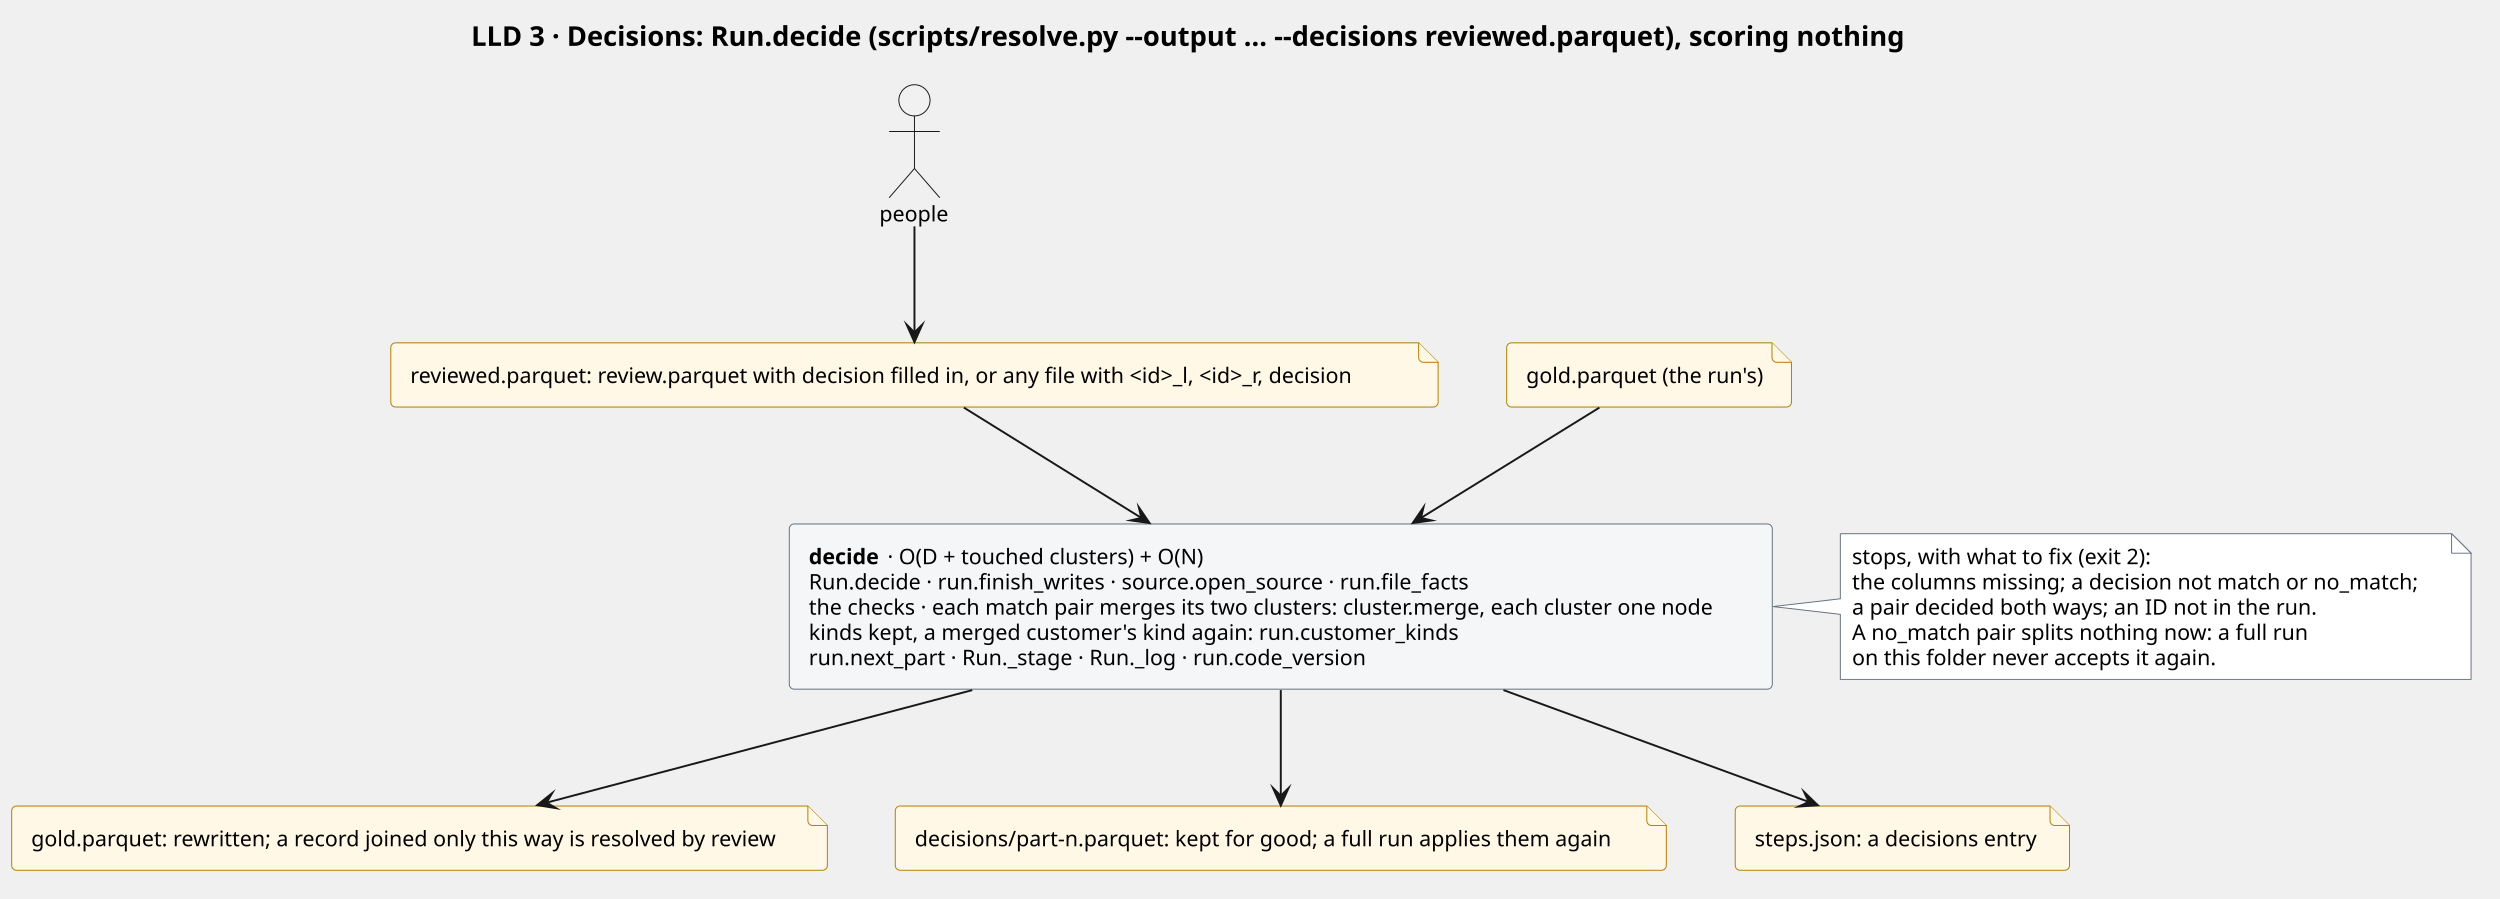
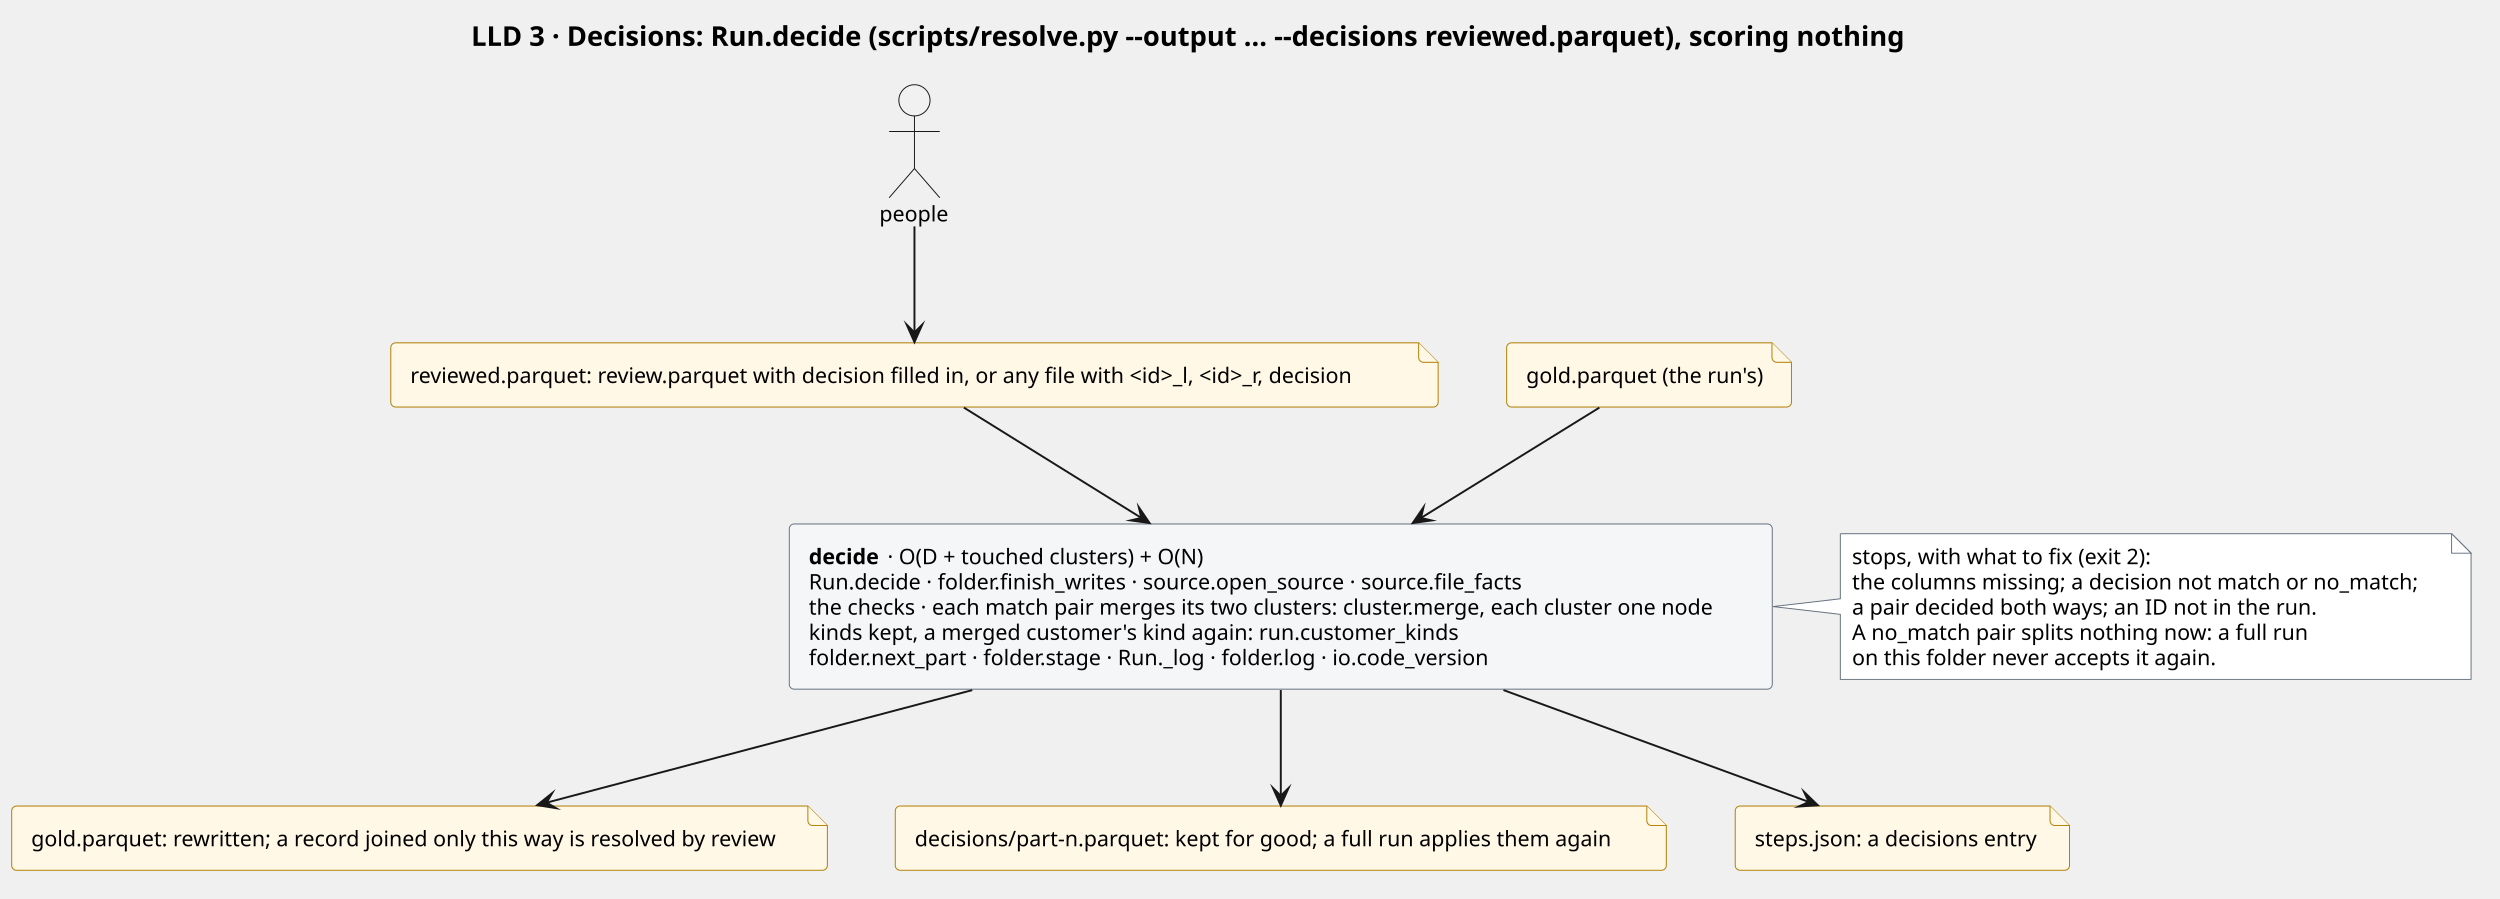
<svg xmlns="http://www.w3.org/2000/svg" version="1.1" data-diagram-type="DESCRIPTION" style="width:1283px;height:461px;background:#FFFFFF;" width="1283px" height="461px" viewBox="0 0 1283 461" zoomAndPan="magnify" preserveAspectRatio="none" contentStyleType="text/css">
  <defs />
  <g font-family="sans-serif" lengthAdjust="spacing">
    <g class="title" data-source-line="1">
      <text x="241.78" y="23.535" fill="#000" font-size="14" textLength="792.593" font-weight="700">LLD 3 · Decisions: Run.decide (scripts/resolve.py --output … --decisions reviewed.parquet), scoring nothing</text>
    </g>
    <g class="entity" data-qualified-name="people" id="ent0001" data-source-line="16">
      <ellipse cx="469.3" cy="51.488" rx="8" ry="8" fill="#F1F1F1" style="stroke:#181818;stroke-width:0.5;" />
      <path d="M469.3,59.488 L469.3,86.488 M456.3,67.488 L482.3,67.488 M469.3,86.488 L456.3,101.488 M469.3,86.488 L482.3,101.488" style="stroke:#181818;stroke-width:0.5;" fill="none" />
      <text x="451.28" y="113.623" fill="#000" font-size="11" textLength="36.04">people</text>
    </g>
    <g class="entity" data-qualified-name="f_decided" id="ent0002" data-source-line="17">
      <path d="M200.55,178.438 L200.55,206.393 A2.5,2.5 0 0 0 203.05,208.893 L735.555,208.893 A2.5,2.5 0 0 0 738.055,206.393 L738.055,185.938 L728.055,175.938 L203.05,175.938 A2.5,2.5 0 0 0 200.55,178.438" style="stroke:#B07D00;stroke-width:0.5;" fill="#FFF8E6" />
      <path d="M728.055,175.938 L728.055,183.438 A2.5,2.5 0 0 0 730.555,185.938 L738.055,185.938" style="stroke:#B07D00;stroke-width:0.5;" fill="#FFF8E6" />
      <text x="210.55" y="196.573" fill="#000" font-size="11" textLength="517.505">reviewed.parquet: review.parquet with decision filled in, or any file with &lt;id&gt;_l, &lt;id&gt;_r, decision</text>
    </g>
    <g class="entity" data-qualified-name="f_gold_in" id="ent0003" data-source-line="18">
      <path d="M773.22,178.438 L773.22,206.393 A2.5,2.5 0 0 0 775.72,208.893 L916.876,208.893 A2.5,2.5 0 0 0 919.376,206.393 L919.376,185.938 L909.376,175.938 L775.72,175.938 A2.5,2.5 0 0 0 773.22,178.438" style="stroke:#B07D00;stroke-width:0.5;" fill="#FFF8E6" />
      <path d="M909.376,175.938 L909.376,183.438 A2.5,2.5 0 0 0 911.876,185.938 L919.376,185.938" style="stroke:#B07D00;stroke-width:0.5;" fill="#FFF8E6" />
      <text x="783.22" y="196.573" fill="#000" font-size="11" textLength="126.156">gold.parquet (the run's)</text>
    </g>
    <g class="entity" data-qualified-name="decide" id="ent0004" data-source-line="20">
      <rect x="405.07" y="268.898" width="504.462" height="84.775" fill="#F4F6F8" style="stroke:#65717E;stroke-width:0.5;" rx="2.5" ry="2.5" />
      <text x="415.07" y="289.533" fill="#000" font-size="11" textLength="36.899" font-weight="700">decide</text>
      <text x="455.45" y="289.533" fill="#000" font-size="11" textLength="174.426">· O(D + touched clusters) + O(N)</text>
-       <text x="415.07" y="302.488" fill="#000" font-size="11" textLength="354.804">Run.decide · run.finish_writes · source.open_source · run.file_facts</text>
+       <text x="415.07" y="302.488" fill="#000" font-size="11" textLength="385.483">Run.decide · folder.finish_writes · source.open_source · source.file_facts</text>
      <text x="415.07" y="315.443" fill="#000" font-size="11" textLength="484.462">the checks · each match pair merges its two clusters: cluster.merge, each cluster one node</text>
      <text x="415.07" y="328.398" fill="#000" font-size="11" textLength="347.048">kinds kept, a merged customer's kind again: run.customer_kinds</text>
-       <text x="415.07" y="341.353" fill="#000" font-size="11" textLength="299.917">run.next_part · Run._stage · Run._log · run.code_version</text>
+       <text x="415.07" y="341.353" fill="#000" font-size="11" textLength="372.754">folder.next_part · folder.stage · Run._log · folder.log · io.code_version</text>
    </g>
    <g class="entity" data-qualified-name="GMN5" id="ent0006" data-source-line="23">
      <path d="M944.46,273.898 L944.46,307.288 L909.86,311.288 L944.46,315.288 L944.46,348.674 A0,0 0 0 0 944.46,348.674 L1268.153,348.674 A0,0 0 0 0 1268.153,348.674 L1268.153,283.898 L1258.153,273.898 L944.46,273.898 A0,0 0 0 0 944.46,273.898" style="stroke:#65717E;stroke-width:0.5;" fill="#FFF" />
      <path d="M1258.153,273.898 L1258.153,283.898 L1268.153,283.898 L1258.153,273.898" style="stroke:#65717E;stroke-width:0.5;" fill="#FFF" />
      <text x="950.46" y="289.533" fill="#000" font-size="11" textLength="164.06">stops, with what to fix (exit 2):</text>
      <text x="950.46" y="302.488" fill="#000" font-size="11" textLength="302.693">the columns missing; a decision not match or no_match;</text>
      <text x="950.46" y="315.443" fill="#000" font-size="11" textLength="248.123">a pair decided both ways; an ID not in the run.</text>
      <text x="950.46" y="328.398" fill="#000" font-size="11" textLength="245.115">A no_match pair splits nothing now: a full run</text>
      <text x="950.46" y="341.353" fill="#000" font-size="11" textLength="194.912">on this folder never accepts it again.</text>
    </g>
    <g class="entity" data-qualified-name="f_gold_out" id="ent0008" data-source-line="30">
      <path d="M6,416.168 L6,444.123 A2.5,2.5 0 0 0 8.5,446.623 L422.105,446.623 A2.5,2.5 0 0 0 424.605,444.123 L424.605,423.668 L414.605,413.668 L8.5,413.668 A2.5,2.5 0 0 0 6,416.168" style="stroke:#B07D00;stroke-width:0.5;" fill="#FFF8E6" />
      <path d="M414.605,413.668 L414.605,421.168 A2.5,2.5 0 0 0 417.105,423.668 L424.605,423.668" style="stroke:#B07D00;stroke-width:0.5;" fill="#FFF8E6" />
      <text x="16" y="434.303" fill="#000" font-size="11" textLength="398.605">gold.parquet: rewritten; a record joined only this way is resolved by review</text>
    </g>
    <g class="entity" data-qualified-name="f_kept" id="ent0009" data-source-line="31">
      <path d="M459.45,416.168 L459.45,444.123 A2.5,2.5 0 0 0 461.95,446.623 L852.647,446.623 A2.5,2.5 0 0 0 855.147,444.123 L855.147,423.668 L845.147,413.668 L461.95,413.668 A2.5,2.5 0 0 0 459.45,416.168" style="stroke:#B07D00;stroke-width:0.5;" fill="#FFF8E6" />
      <path d="M845.147,413.668 L845.147,421.168 A2.5,2.5 0 0 0 847.647,423.668 L855.147,423.668" style="stroke:#B07D00;stroke-width:0.5;" fill="#FFF8E6" />
      <text x="469.45" y="434.303" fill="#000" font-size="11" textLength="375.697">decisions/part-n.parquet: kept for good; a full run applies them again</text>
    </g>
    <g class="entity" data-qualified-name="f_steps" id="ent0010" data-source-line="32">
      <path d="M890.52,416.168 L890.52,444.123 A2.5,2.5 0 0 0 893.02,446.623 L1059.576,446.623 A2.5,2.5 0 0 0 1062.076,444.123 L1062.076,423.668 L1052.076,413.668 L893.02,413.668 A2.5,2.5 0 0 0 890.52,416.168" style="stroke:#B07D00;stroke-width:0.5;" fill="#FFF8E6" />
      <path d="M1052.076,413.668 L1052.076,421.168 A2.5,2.5 0 0 0 1054.576,423.668 L1062.076,423.668" style="stroke:#B07D00;stroke-width:0.5;" fill="#FFF8E6" />
      <text x="900.52" y="434.303" fill="#000" font-size="11" textLength="151.556">steps.json: a decisions entry</text>
    </g>
    <g class="link" data-entity-1="ent0001" data-entity-2="ent0002" id="lnk11" data-source-line="34" data-link-type="dependency">
      <path d="M469.3,116.178 C469.3,136.198 469.3,155.168 469.3,170.588" style="stroke:#181818;stroke-width:1;" fill="none" id="people-to-f_decided" />
      <polygon points="469.3,175.588,473.3,166.588,469.3,170.588,465.3,166.588,469.3,175.588" fill="#181818" style="stroke:#181818;stroke-width:1;stroke-linejoin:miter;stroke-miterlimit:10;" />
    </g>
    <g class="link" data-entity-1="ent0002" data-entity-2="ent0004" id="lnk12" data-source-line="35" data-link-type="dependency">
      <path d="M494.66,209.178 C519.01,224.318 552.644,245.228 585.714,265.788" style="stroke:#181818;stroke-width:1;" fill="none" id="f_decided-to-decide" />
      <polygon points="589.96,268.428,584.429,260.279,585.714,265.788,580.205,267.073,589.96,268.428" fill="#181818" style="stroke:#181818;stroke-width:1;stroke-linejoin:miter;stroke-miterlimit:10;" />
    </g>
    <g class="link" data-entity-1="ent0003" data-entity-2="ent0004" id="lnk13" data-source-line="36" data-link-type="dependency">
      <path d="M820.81,209.178 C796.33,224.318 762.503,245.239 729.253,265.799" style="stroke:#181818;stroke-width:1;" fill="none" id="f_gold_in-to-decide" />
      <polygon points="725,268.428,734.758,267.097,729.253,265.799,730.551,260.293,725,268.428" fill="#181818" style="stroke:#181818;stroke-width:1;stroke-linejoin:miter;stroke-miterlimit:10;" />
    </g>
    <g class="link" data-entity-1="ent0004" data-entity-2="ent0008" id="lnk14" data-source-line="37" data-link-type="dependency">
      <path d="M498.98,354.148 C421.57,374.618 337.814,396.76 280.524,411.91" style="stroke:#181818;stroke-width:1;" fill="none" id="decide-to-f_gold_out" />
      <polygon points="275.69,413.188,285.414,414.754,280.524,411.91,283.368,407.02,275.69,413.188" fill="#181818" style="stroke:#181818;stroke-width:1;stroke-linejoin:miter;stroke-miterlimit:10;" />
    </g>
    <g class="link" data-entity-1="ent0004" data-entity-2="ent0009" id="lnk15" data-source-line="38" data-link-type="dependency">
      <path d="M657.3,354.148 C657.3,374.708 657.3,393.258 657.3,408.398" style="stroke:#181818;stroke-width:1;" fill="none" id="decide-to-f_kept" />
      <polygon points="657.3,413.398,661.3,404.398,657.3,408.398,653.3,404.398,657.3,413.398" fill="#181818" style="stroke:#181818;stroke-width:1;stroke-linejoin:miter;stroke-miterlimit:10;" />
    </g>
    <g class="link" data-entity-1="ent0004" data-entity-2="ent0010" id="lnk16" data-source-line="39" data-link-type="dependency">
      <path d="M771.57,354.148 C827.52,374.648 886.885,396.388 928.225,411.538" style="stroke:#181818;stroke-width:1;" fill="none" id="decide-to-f_steps" />
      <polygon points="932.92,413.258,925.846,406.406,928.225,411.538,923.093,413.917,932.92,413.258" fill="#181818" style="stroke:#181818;stroke-width:1;stroke-linejoin:miter;stroke-miterlimit:10;" />
    </g>
  </g>
</svg>
